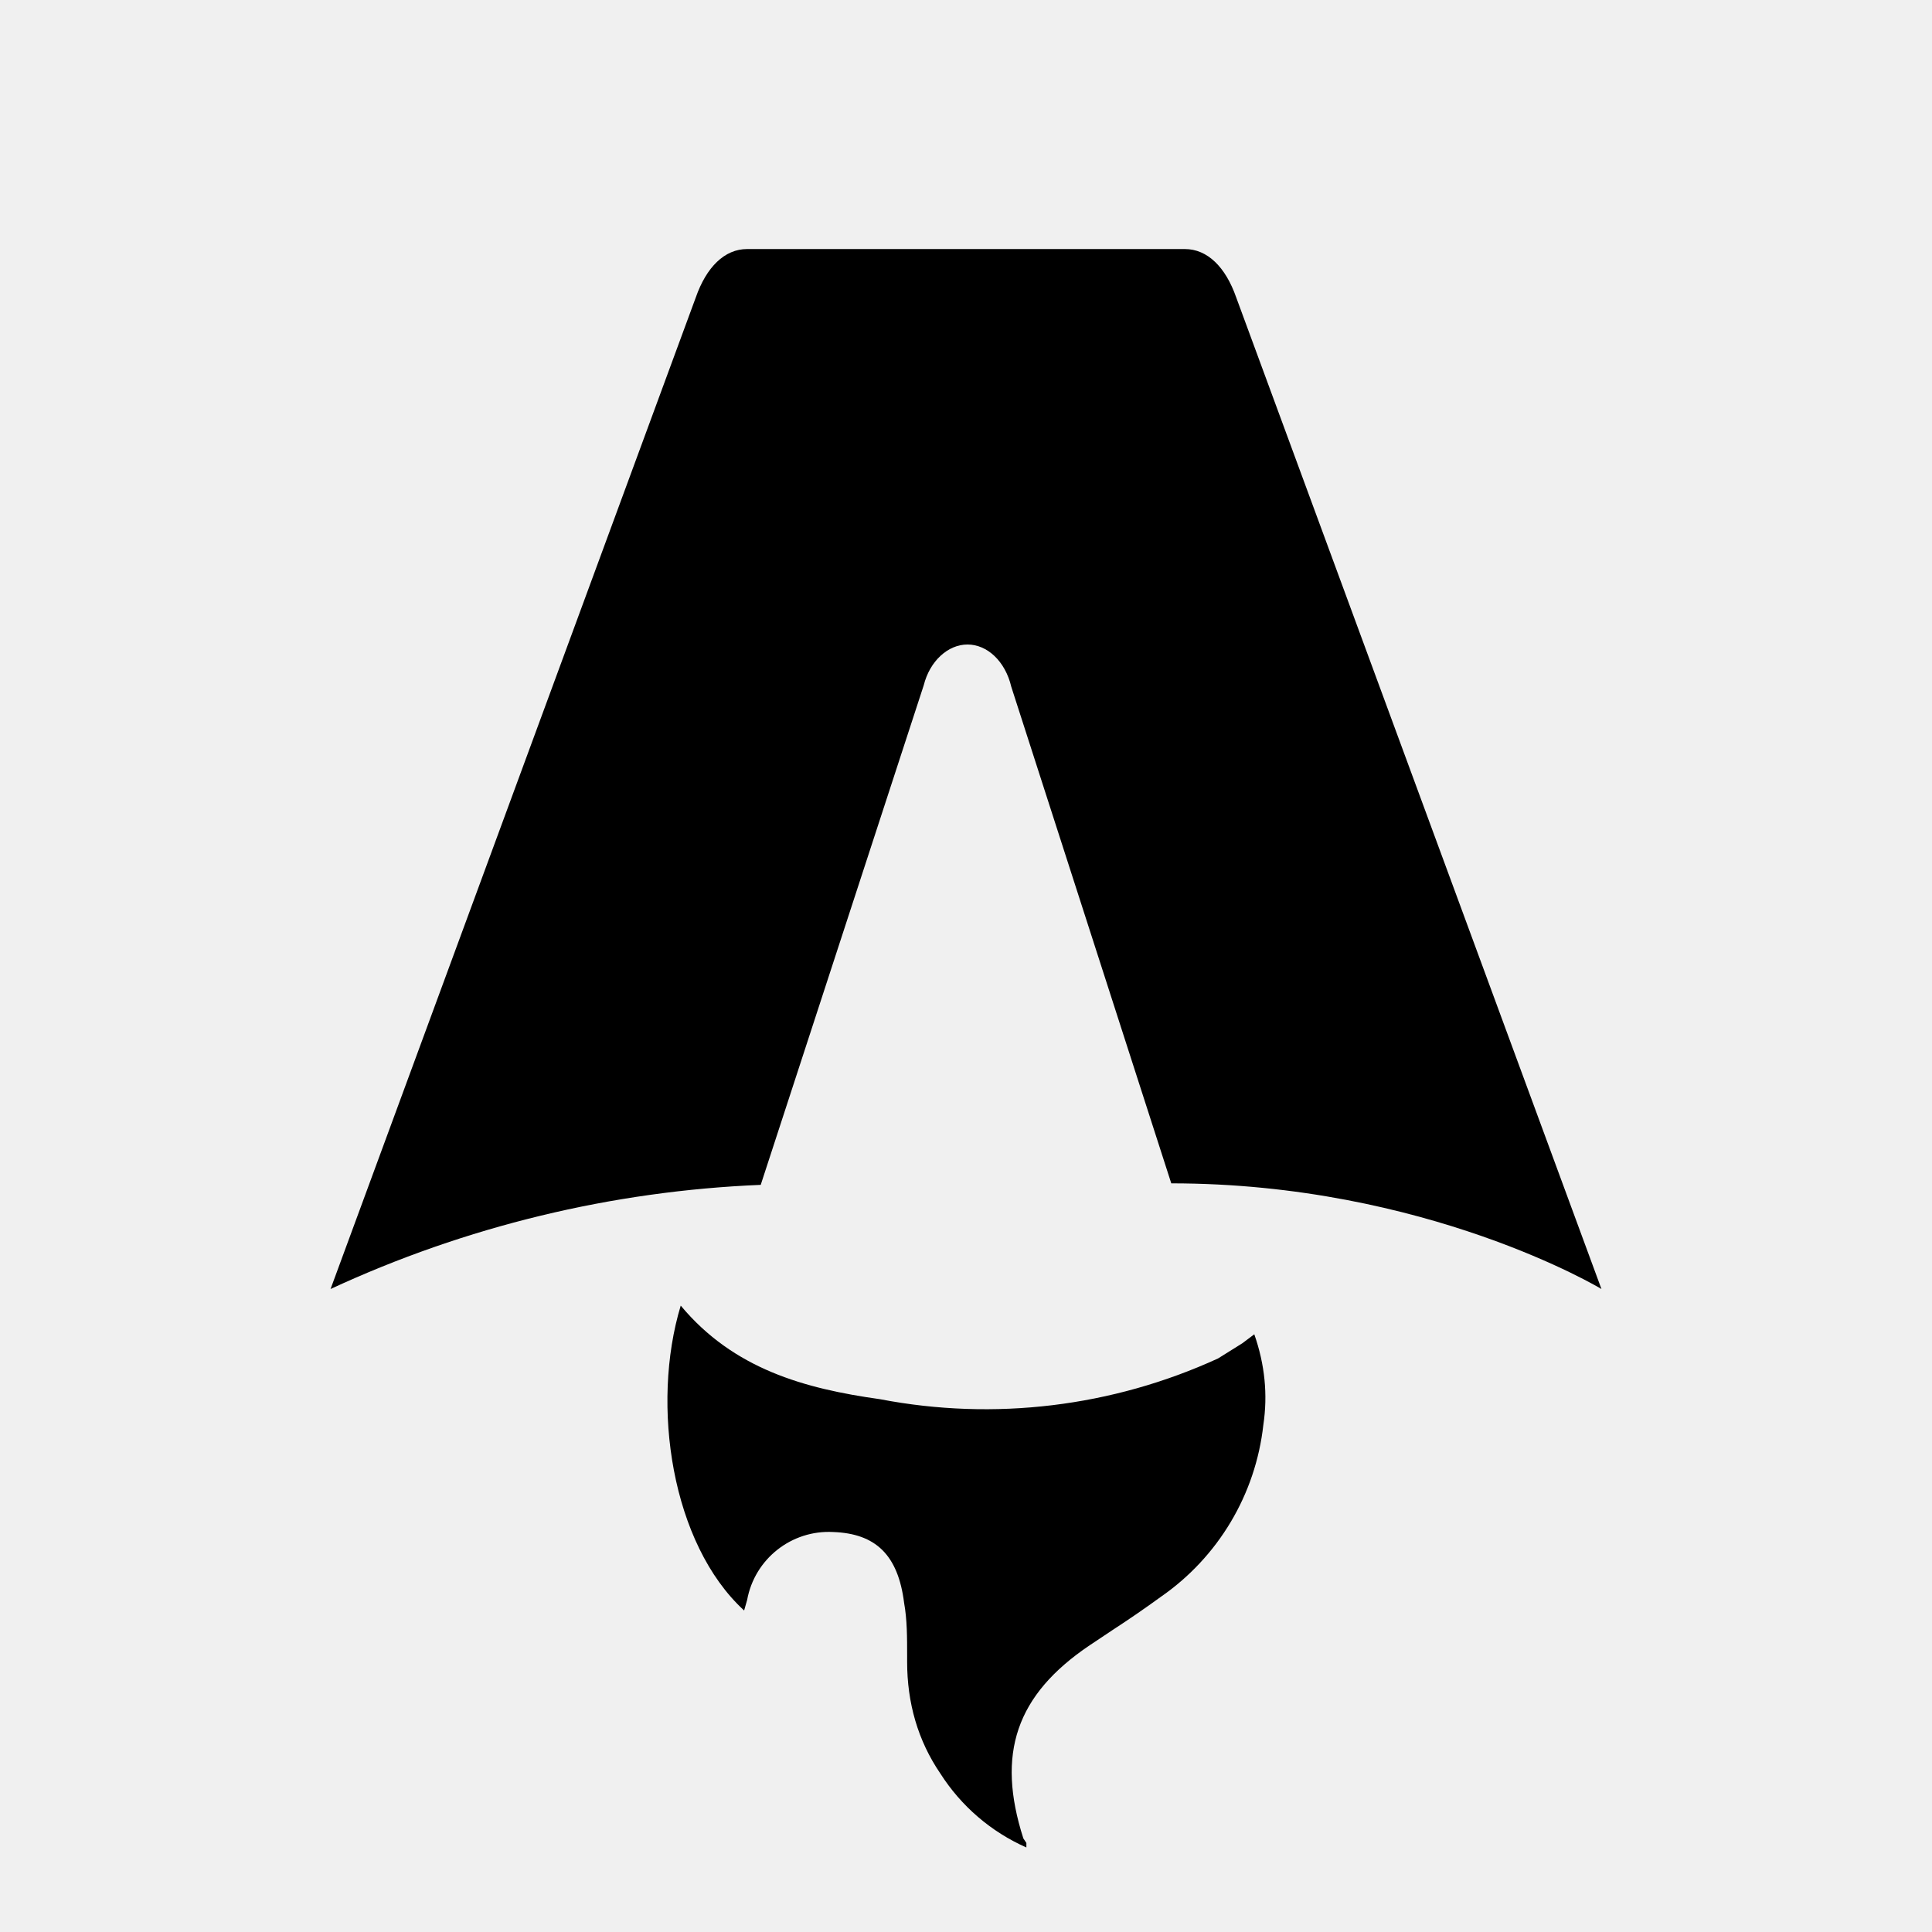
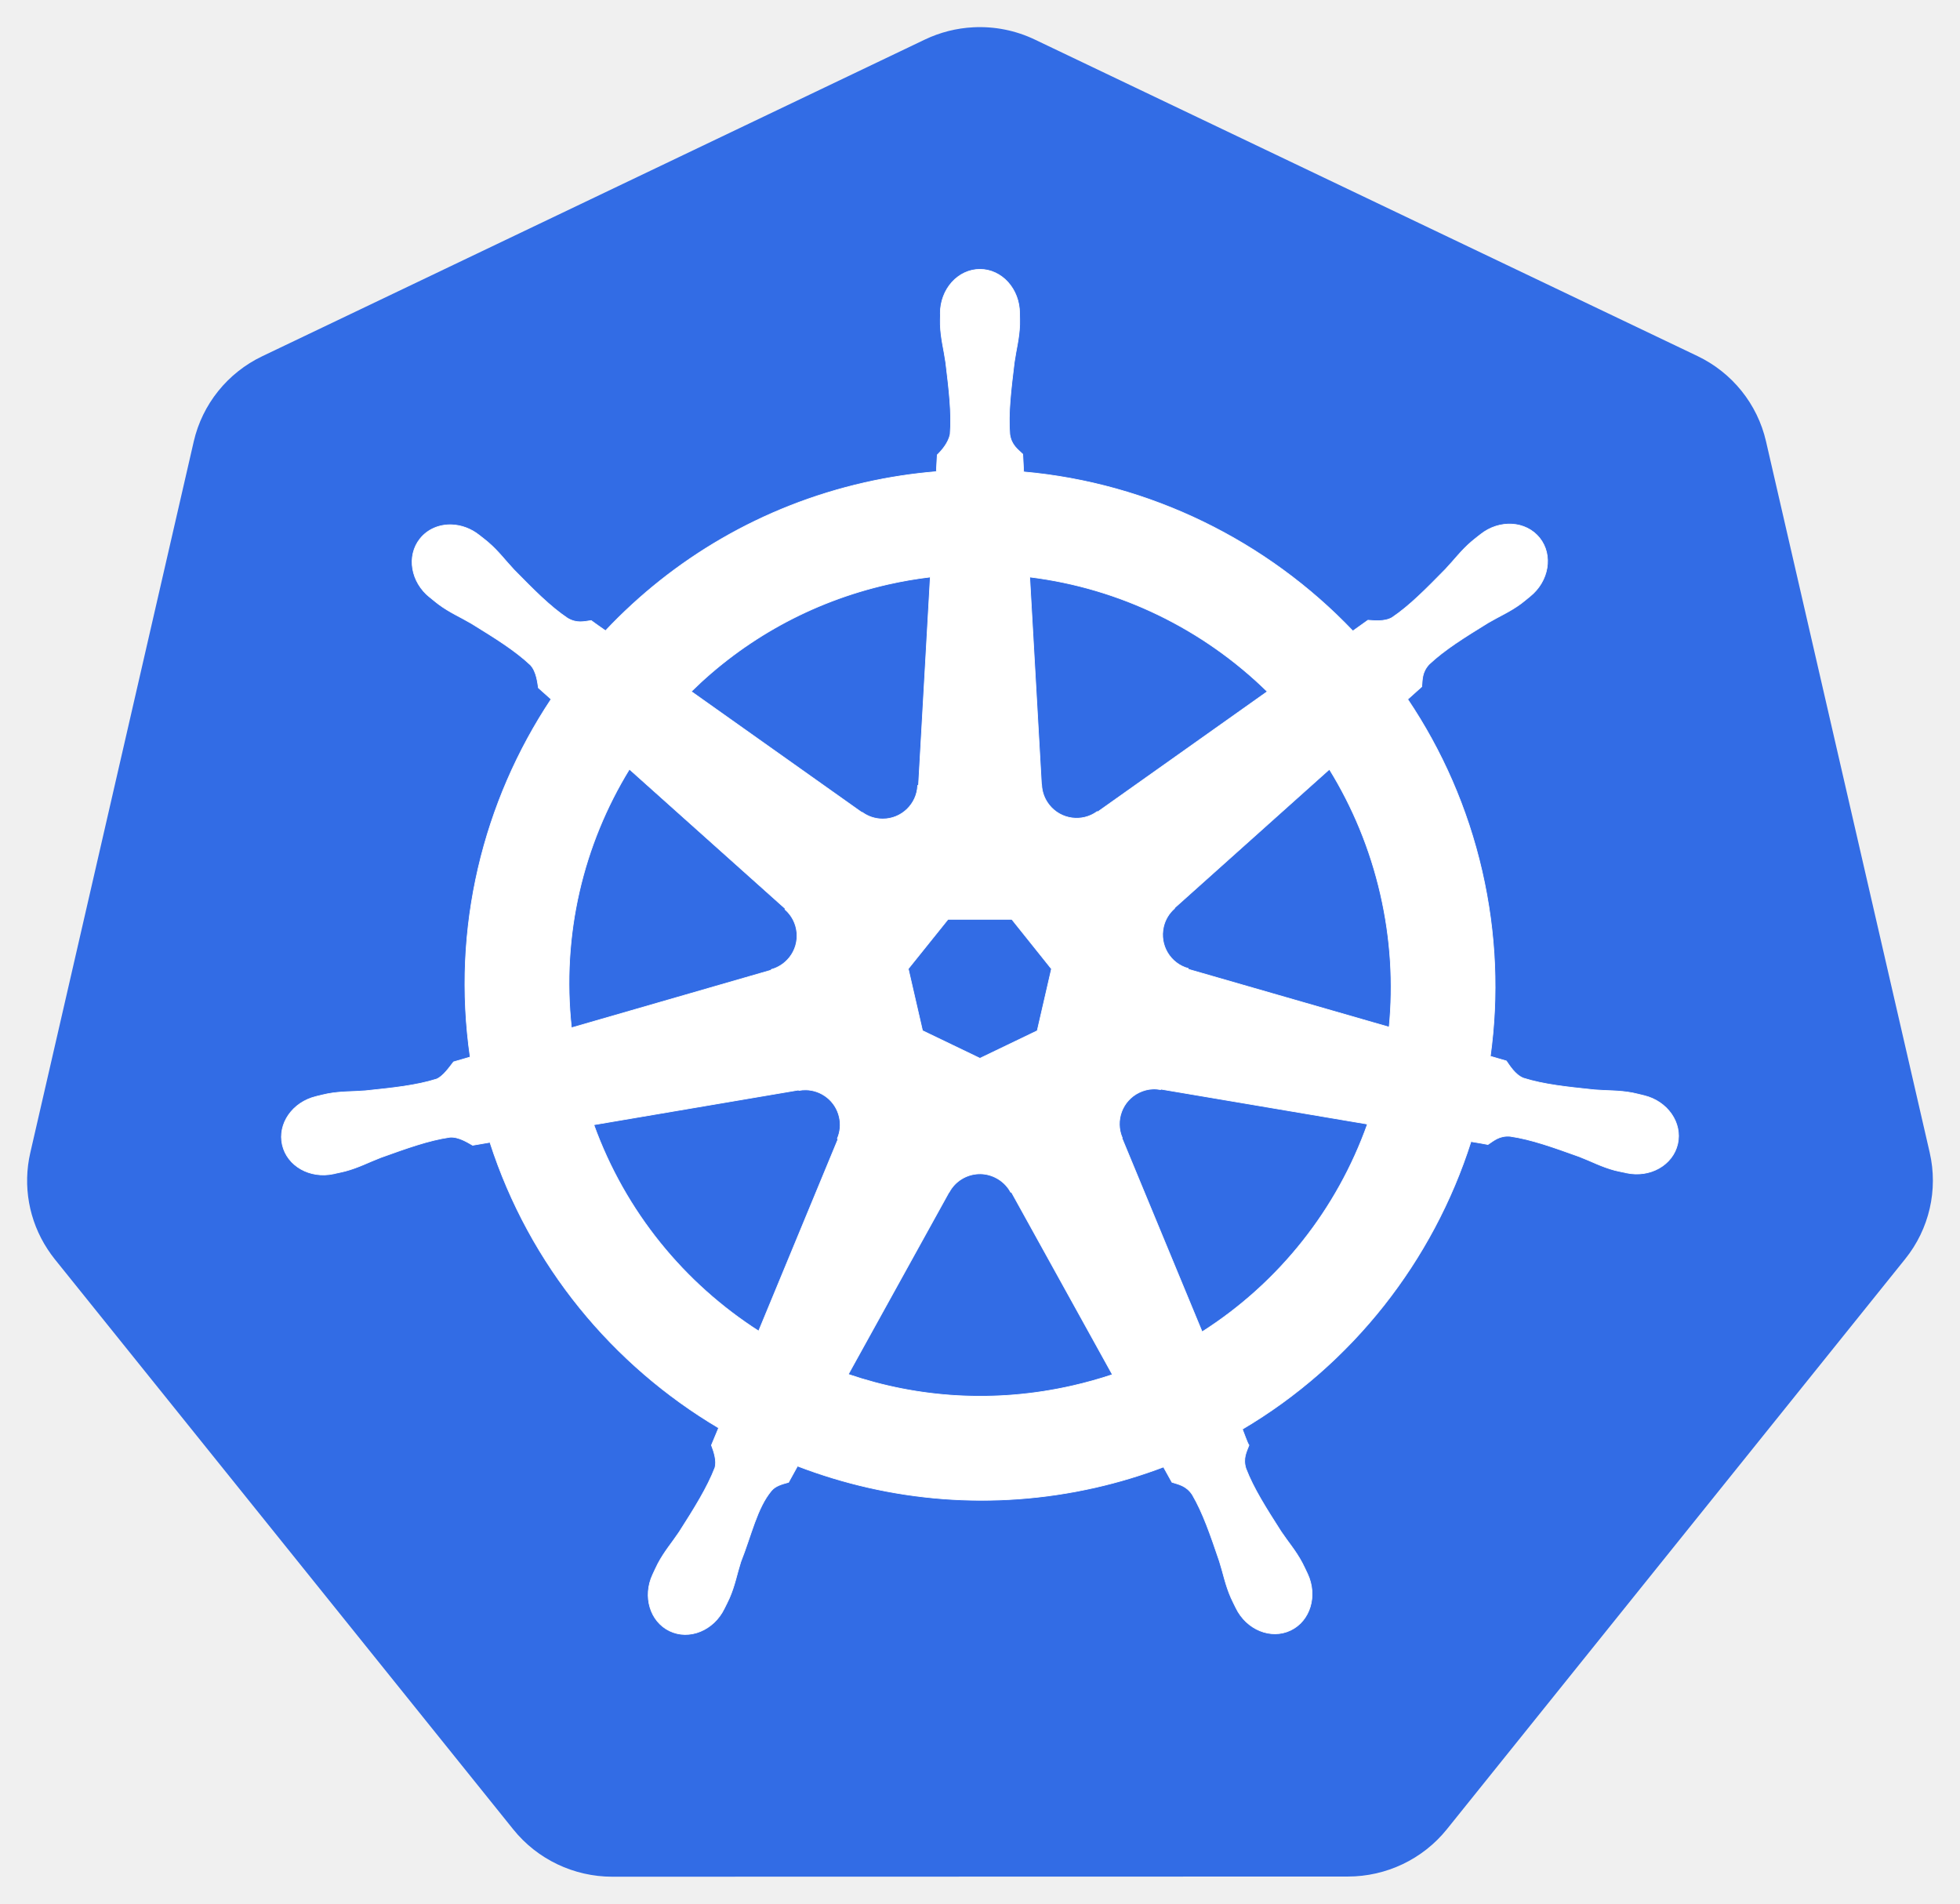
- <svg xmlns="http://www.w3.org/2000/svg" fill="none" viewBox="0 0 128 128">
-   <path d="M50.4 78.5a75.1 75.1 0 0 0-28.5 6.9l24.2-65.7c.7-2 1.9-3.2 3.4-3.2h29c1.5 0 2.7 1.2 3.4 3.2l24.2 65.7s-11.6-7-28.5-7L67 45.5c-.4-1.7-1.6-2.8-2.9-2.8-1.3 0-2.5 1.1-2.9 2.7L50.4 78.5Zm-1.1 28.2Zm-4.2-20.2c-2 6.6-.6 15.8 4.2 20.2a17.5 17.5 0 0 1 .2-.7 5.5 5.5 0 0 1 5.7-4.5c2.8.1 4.3 1.5 4.7 4.7.2 1.1.2 2.3.2 3.5v.4c0 2.7.7 5.2 2.2 7.4a13 13 0 0 0 5.7 4.9v-.3l-.2-.3c-1.8-5.6-.5-9.5 4.4-12.8l1.5-1a73 73 0 0 0 3.2-2.2 16 16 0 0 0 6.8-11.4c.3-2 .1-4-.6-6l-.8.6-1.6 1a37 37 0 0 1-22.4 2.7c-5-.7-9.7-2-13.2-6.2Z" />
-   <style>
-         path { fill: #000; }
-         @media (prefers-color-scheme: dark) {
-             path { fill: #FFF; }
-         }
-     </style>
+ <svg xmlns="http://www.w3.org/2000/svg" width="722.846" height="701.966" id="svg2" version="1.1">
+   <defs id="defs4" />
+   <g id="layer1" transform="translate(-6.326094,-174.7524)">
+     <g id="g3052">
+       <path style="fill:#326ce5;fill-opacity:1;stroke:#ffffff;stroke-width:0;stroke-miterlimit:4;stroke-opacity:1;stroke-dasharray:none" d="m 365.312,184.812 a 46.725,46.342 0 0 0 -17.906,4.531 l -244.344,116.75 a 46.725,46.342 0 0 0 -25.281,31.438 L 17.5,599.781 A 46.725,46.342 0 0 0 23.844,635.312 46.725,46.342 0 0 0 26.5,639 l 169.125,210.281 a 46.725,46.342 0 0 0 36.531,17.438 L 503.375,866.656 A 46.725,46.342 0 0 0 539.906,849.25 L 708.969,638.938 A 46.725,46.342 0 0 0 718,599.719 l -60.375,-262.25 a 46.725,46.342 0 0 0 -25.281,-31.438 l -244.375,-116.688 A 46.725,46.342 0 0 0 365.312,184.812 z" id="path3055" />
+       <path id="path3059" d="m 367.734,274.06 c -8.077,8.2e-4 -14.626,7.276 -14.625,16.25 1e-5,0.138 0.028,0.269 0.031,0.406 -0.012,1.219 -0.071,2.688 -0.031,3.75 0.193,5.176 1.321,9.137 2,13.906 1.23,10.207 2.261,18.667 1.625,26.531 -0.619,2.965 -2.803,5.677 -4.75,7.562 l -0.344,6.188 c -8.777,0.727 -17.612,2.059 -26.438,4.062 -37.975,8.622 -70.67,28.183 -95.562,54.594 -1.615,-1.102 -4.441,-3.129 -5.281,-3.75 -2.611,0.353 -5.25,1.158 -8.688,-0.844 -6.545,-4.406 -12.506,-10.487 -19.719,-17.812 -3.305,-3.504 -5.698,-6.841 -9.625,-10.219 -0.892,-0.767 -2.253,-1.805 -3.25,-2.594 -3.07,-2.448 -6.691,-3.724 -10.188,-3.844 -4.496,-0.154 -8.824,1.604 -11.656,5.156 -5.035,6.315 -3.423,15.968 3.594,21.562 0.071,0.057 0.147,0.101 0.219,0.156 0.964,0.782 2.145,1.783 3.031,2.438 4.167,3.077 7.973,4.651 12.125,7.094 8.747,5.402 15.998,9.881 21.75,15.281 2.246,2.394 2.639,6.613 2.938,8.438 l 4.688,4.188 c -25.093,37.764 -36.707,84.409 -29.844,131.938 l -6.125,1.781 c -1.614,2.085 -3.895,5.365 -6.281,6.344 -7.525,2.37 -15.994,3.241 -26.219,4.312 -4.8,0.399 -8.942,0.161 -14.031,1.125 -1.12,0.212 -2.681,0.619 -3.906,0.906 -0.043,0.009 -0.082,0.022 -0.125,0.031 -0.067,0.015 -0.155,0.048 -0.219,0.062 -8.62,2.083 -14.158,10.006 -12.375,17.812 1.783,7.808 10.203,12.557 18.875,10.688 0.063,-0.014 0.153,-0.017 0.219,-0.031 0.098,-0.022 0.184,-0.07 0.281,-0.094 1.209,-0.265 2.724,-0.561 3.781,-0.844 5.003,-1.34 8.627,-3.308 13.125,-5.031 9.677,-3.471 17.692,-6.37 25.5,-7.5 3.261,-0.255 6.697,2.012 8.406,2.969 l 6.375,-1.094 c 14.67,45.483 45.414,82.245 84.344,105.312 l -2.656,6.375 c 0.957,2.475 2.013,5.825 1.3,8.269 -2.839,7.361 -7.701,15.131 -13.238,23.793 -2.681,4.002 -5.425,7.108 -7.844,11.688 -0.579,1.096 -1.316,2.779 -1.875,3.938 -3.759,8.042 -1.002,17.305 6.219,20.781 7.266,3.498 16.284,-0.191 20.188,-8.25 0.006,-0.011 0.026,-0.02 0.031,-0.031 0.004,-0.009 -0.004,-0.022 0,-0.031 0.556,-1.143 1.344,-2.644 1.812,-3.719 2.072,-4.747 2.762,-8.815 4.219,-13.406 3.87,-9.72 5.996,-19.919 11.323,-26.274 1.459,-1.74 3.837,-2.409 6.302,-3.07 l 3.312,-6 c 33.938,13.027 71.927,16.522 109.875,7.906 8.657,-1.966 17.014,-4.509 25.094,-7.562 0.931,1.651 2.661,4.826 3.125,5.625 2.506,0.815 5.24,1.236 7.469,4.531 3.985,6.809 6.711,14.864 10.031,24.594 1.457,4.591 2.178,8.659 4.25,13.406 0.472,1.082 1.256,2.605 1.812,3.75 3.895,8.085 12.942,11.787 20.219,8.281 7.22,-3.478 9.98,-12.74 6.219,-20.781 -0.559,-1.158 -1.327,-2.842 -1.906,-3.938 -2.419,-4.58 -5.163,-7.654 -7.844,-11.656 -5.537,-8.662 -10.13,-15.858 -12.969,-23.219 -1.187,-3.797 0.2,-6.158 1.125,-8.625 -0.554,-0.635 -1.739,-4.22 -2.438,-5.906 40.457,-23.888 70.299,-62.021 84.312,-106.062 1.892,0.297 5.182,0.879 6.25,1.094 2.2,-1.451 4.222,-3.344 8.188,-3.031 7.808,1.129 15.823,4.03 25.5,7.5 4.498,1.723 8.122,3.723 13.125,5.062 1.057,0.283 2.572,0.547 3.781,0.812 0.097,0.024 0.183,0.071 0.281,0.094 0.065,0.015 0.156,0.017 0.219,0.031 8.672,1.867 17.094,-2.879 18.875,-10.688 1.781,-7.807 -3.754,-15.732 -12.375,-17.812 -1.254,-0.285 -3.032,-0.769 -4.25,-1 -5.089,-0.964 -9.231,-0.726 -14.031,-1.125 -10.225,-1.071 -18.694,-1.943 -26.219,-4.312 -3.068,-1.19 -5.251,-4.841 -6.313,-6.344 l -5.906,-1.719 c 3.062,-22.154 2.237,-45.211 -3.062,-68.281 -5.348,-23.285 -14.8,-44.581 -27.406,-63.344 1.515,-1.377 4.376,-3.911 5.188,-4.656 0.237,-2.624 0.033,-5.376 2.75,-8.281 5.751,-5.401 13.003,-9.879 21.75,-15.281 4.152,-2.443 7.99,-4.017 12.156,-7.094 0.942,-0.696 2.229,-1.798 3.219,-2.594 7.015,-5.596 8.631,-15.248 3.594,-21.562 -5.037,-6.314 -14.797,-6.909 -21.812,-1.312 -0.999,0.791 -2.354,1.823 -3.25,2.594 -3.926,3.378 -6.351,6.714 -9.656,10.219 -7.212,7.326 -13.174,13.438 -19.719,17.844 -2.836,1.651 -6.99,1.08 -8.875,0.969 l -5.562,3.969 c -31.719,-33.261 -74.905,-54.525 -121.406,-58.656 -0.13,-1.949 -0.3,-5.471 -0.344,-6.531 -1.904,-1.822 -4.203,-3.377 -4.781,-7.312 -0.636,-7.864 0.426,-16.325 1.656,-26.531 0.679,-4.769 1.807,-8.73 2,-13.906 0.044,-1.177 -0.026,-2.884 -0.031,-4.156 -9.6e-4,-8.974 -6.548,-16.251 -14.625,-16.25 z m -18.312,113.438 -4.344,76.719 -0.312,0.156 c -0.291,6.863 -5.94,12.344 -12.875,12.344 -2.841,0 -5.463,-0.912 -7.594,-2.469 l -0.125,0.062 -62.906,-44.594 c 19.334,-19.011 44.063,-33.06 72.562,-39.531 5.206,-1.182 10.41,-2.059 15.594,-2.688 z m 36.656,0 c 33.273,4.092 64.045,19.159 87.625,42.25 l -62.5,44.312 -0.219,-0.094 c -5.547,4.052 -13.363,3.046 -17.688,-2.375 -1.771,-2.221 -2.701,-4.832 -2.812,-7.469 l -0.062,-0.031 z m -147.625,70.875 57.438,51.375 -0.062,0.312 c 5.184,4.507 5.949,12.328 1.625,17.75 -1.771,2.221 -4.142,3.711 -6.688,4.406 l -0.062,0.25 -73.625,21.25 c -3.747,-34.265 4.329,-67.574 21.375,-95.344 z m 258.156,0.031 c 8.534,13.833 14.997,29.282 18.844,46.031 3.801,16.548 4.755,33.067 3.188,49.031 l -74,-21.312 -0.062,-0.312 c -6.627,-1.811 -10.699,-8.552 -9.156,-15.312 0.632,-2.77 2.102,-5.113 4.094,-6.844 l -0.031,-0.156 57.125,-51.125 z m -140.656,55.312 23.531,0 14.625,18.281 -5.25,22.812 -21.125,10.156 -21.188,-10.188 -5.25,-22.812 z m 75.438,62.562 c 1,-0.051 1.996,0.04 2.969,0.219 l 0.125,-0.156 76.156,12.875 c -11.146,31.313 -32.473,58.44 -60.969,76.594 l -29.562,-71.406 0.094,-0.125 c -2.716,-6.31 0.002,-13.71 6.25,-16.719 1.6,-0.77 3.271,-1.197 4.938,-1.281 z m -127.906,0.312 c 5.812,0.082 11.025,4.115 12.375,10.031 0.632,2.77 0.325,5.514 -0.719,7.938 l 0.219,0.281 -29.25,70.688 c -27.347,-17.549 -49.129,-43.824 -60.781,-76.062 l 75.5,-12.812 0.125,0.156 c 0.845,-0.155 1.701,-0.23 2.531,-0.219 z m 63.781,30.969 c 2.024,-0.074 4.079,0.341 6.031,1.281 2.56,1.233 4.537,3.173 5.781,5.5 l 0.281,0 37.219,67.25 c -4.83,1.619 -9.796,3.003 -14.875,4.156 -28.465,6.463 -56.839,4.505 -82.531,-4.25 l 37.125,-67.125 0.062,0 c 2.228,-4.164 6.452,-6.649 10.906,-6.812 z" style="font-size:medium;font-style:normal;font-variant:normal;font-weight:normal;font-stretch:normal;text-indent:0;text-align:start;text-decoration:none;line-height:normal;letter-spacing:normal;word-spacing:normal;text-transform:none;direction:ltr;block-progression:tb;writing-mode:lr-tb;text-anchor:start;baseline-shift:baseline;color:#000000;fill:#ffffff;fill-opacity:1;stroke:#ffffff;stroke-width:0.25;stroke-miterlimit:4;stroke-opacity:1;stroke-dasharray:none;marker:none;visibility:visible;display:inline;overflow:visible;enable-background:accumulate;font-family:Sans;-inkscape-font-specification:Sans" />
+     </g>
+   </g>
</svg>
